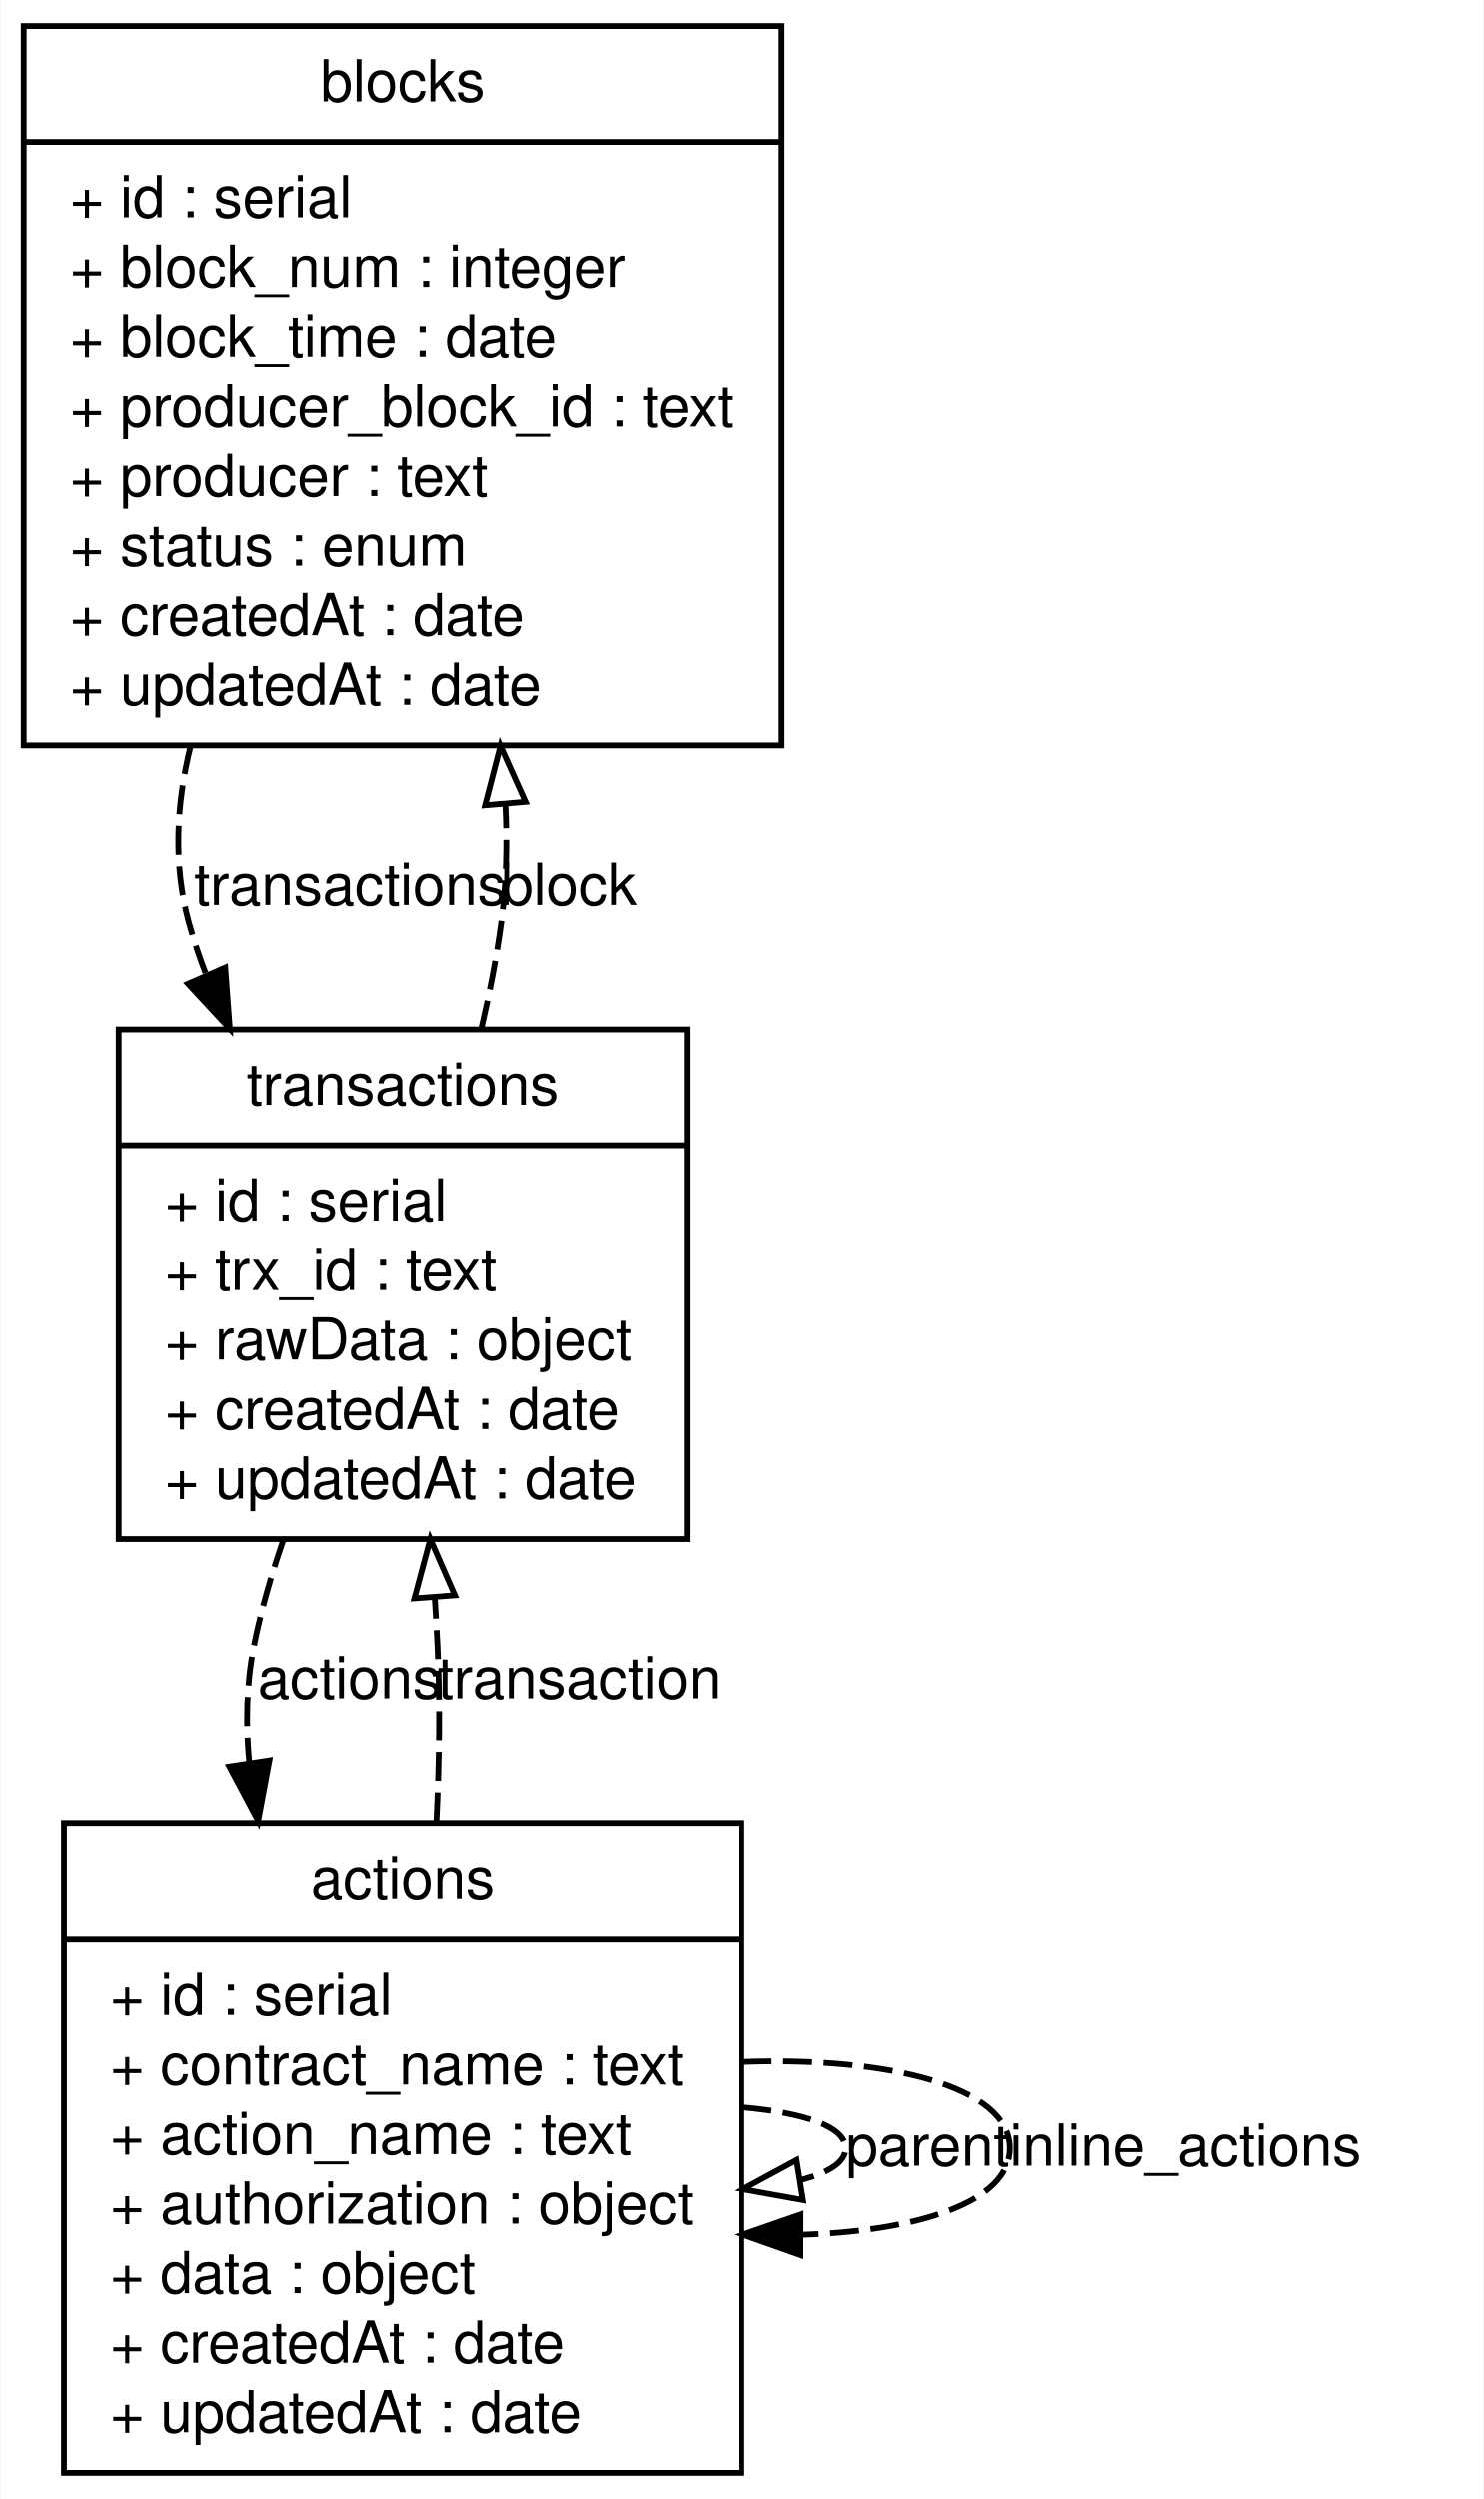
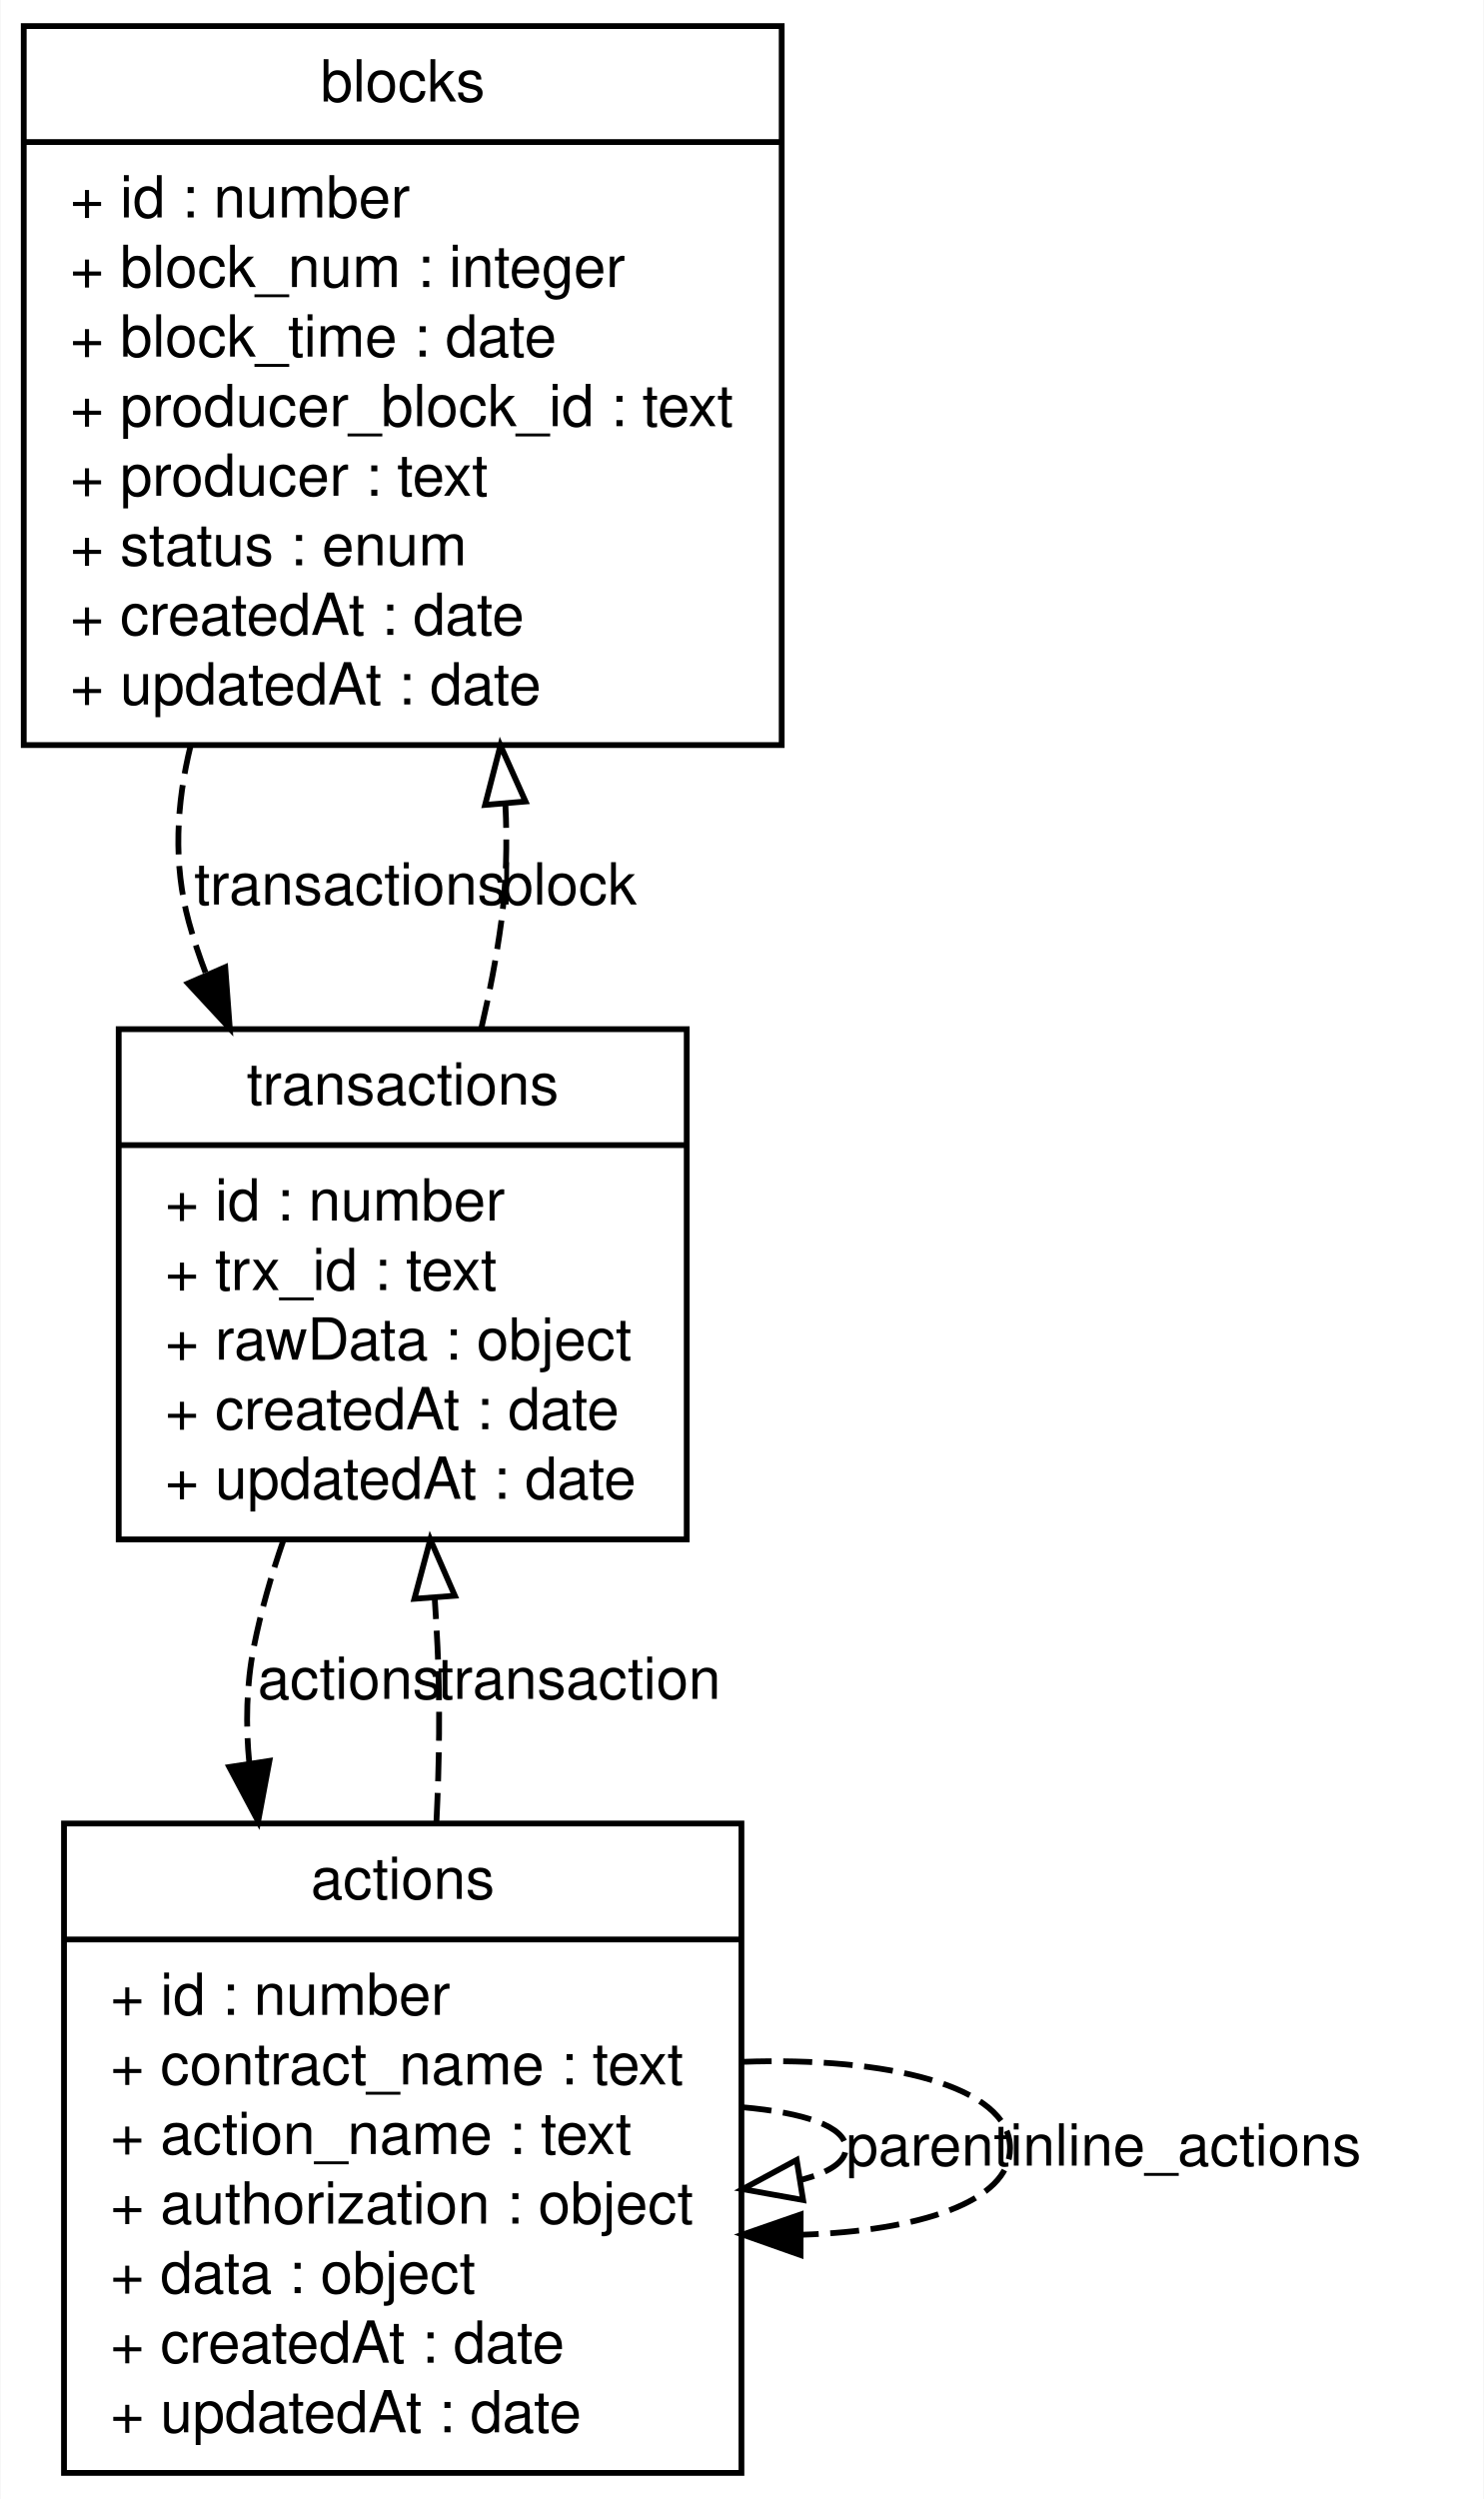
<svg xmlns="http://www.w3.org/2000/svg" xmlns:xlink="http://www.w3.org/1999/xlink" width="256pt" height="431pt" viewBox="0.00 0.00 255.81 431.00">
  <g id="graph0" class="graph" transform="scale(1 1) rotate(0) translate(4 427)">
    <polygon fill="#ffffff" stroke="transparent" points="-4,4 -4,-427 251.813,-427 251.813,4 -4,4" />
    <g id="node1" class="node">
      <g id="a_node1">
        <a xlink:title="blocks">
          <polygon fill="#ffffff" stroke="#000000" points="0,-298.5 0,-422.5 130.758,-422.5 130.758,-298.5 0,-298.5" />
          <text text-anchor="middle" x="65.379" y="-409.5" font-family="Helvetica,sans-Serif" font-size="10.00" fill="#000000">blocks</text>
          <polyline fill="none" stroke="#000000" points="0,-402.5 130.758,-402.5 " />
-           <text text-anchor="start" x="8" y="-389.5" font-family="Helvetica,sans-Serif" font-size="10.00" fill="#000000">+ id : serial</text>
+           <text text-anchor="start" x="8" y="-389.5" font-family="Helvetica,sans-Serif" font-size="10.00" fill="#000000">+ id : number</text>
          <text text-anchor="start" x="8" y="-377.5" font-family="Helvetica,sans-Serif" font-size="10.00" fill="#000000">+ block_num : integer</text>
          <text text-anchor="start" x="8" y="-365.5" font-family="Helvetica,sans-Serif" font-size="10.00" fill="#000000">+ block_time : date</text>
          <text text-anchor="start" x="8" y="-353.5" font-family="Helvetica,sans-Serif" font-size="10.00" fill="#000000">+ producer_block_id : text</text>
          <text text-anchor="start" x="8" y="-341.5" font-family="Helvetica,sans-Serif" font-size="10.00" fill="#000000">+ producer : text</text>
          <text text-anchor="start" x="8" y="-329.5" font-family="Helvetica,sans-Serif" font-size="10.00" fill="#000000">+ status : enum</text>
          <text text-anchor="start" x="8" y="-317.5" font-family="Helvetica,sans-Serif" font-size="10.00" fill="#000000">+ createdAt : date</text>
          <text text-anchor="start" x="8" y="-305.5" font-family="Helvetica,sans-Serif" font-size="10.00" fill="#000000">+ updatedAt : date</text>
        </a>
      </g>
    </g>
    <g id="node2" class="node">
      <g id="a_node2">
        <a xlink:title="transactions">
          <polygon fill="#ffffff" stroke="#000000" points="16.383,-161.5 16.383,-249.5 114.375,-249.5 114.375,-161.5 16.383,-161.5" />
          <text text-anchor="middle" x="65.379" y="-236.5" font-family="Helvetica,sans-Serif" font-size="10.00" fill="#000000">transactions</text>
          <polyline fill="none" stroke="#000000" points="16.383,-229.5 114.375,-229.5 " />
-           <text text-anchor="start" x="24.383" y="-216.5" font-family="Helvetica,sans-Serif" font-size="10.00" fill="#000000">+ id : serial</text>
+           <text text-anchor="start" x="24.383" y="-216.5" font-family="Helvetica,sans-Serif" font-size="10.00" fill="#000000">+ id : number</text>
          <text text-anchor="start" x="24.383" y="-204.5" font-family="Helvetica,sans-Serif" font-size="10.00" fill="#000000">+ trx_id : text</text>
          <text text-anchor="start" x="24.383" y="-192.5" font-family="Helvetica,sans-Serif" font-size="10.00" fill="#000000">+ rawData : object</text>
          <text text-anchor="start" x="24.383" y="-180.5" font-family="Helvetica,sans-Serif" font-size="10.00" fill="#000000">+ createdAt : date</text>
          <text text-anchor="start" x="24.383" y="-168.5" font-family="Helvetica,sans-Serif" font-size="10.00" fill="#000000">+ updatedAt : date</text>
        </a>
      </g>
    </g>
    <g id="edge1" class="edge">
      <path fill="none" stroke="#000000" stroke-dasharray="5,2" d="M28.802,-298.46C26.319,-288.405 25.744,-278.007 28.478,-268 29.298,-264.997 30.304,-261.992 31.451,-259.013" />
      <polygon fill="#000000" stroke="#000000" points="34.758,-260.187 35.546,-249.621 28.341,-257.389 34.758,-260.187" />
      <text text-anchor="middle" x="56.33" y="-271" font-family="Helvetica,sans-Serif" font-size="10.00" fill="#000000">transactions</text>
    </g>
    <g id="edge2" class="edge">
      <path fill="none" stroke="#000000" stroke-dasharray="5,2" d="M78.927,-249.588C80.354,-255.721 81.575,-261.981 82.379,-268 83.265,-274.633 83.432,-281.513 83.086,-288.391" />
      <polygon fill="none" stroke="#000000" points="79.592,-288.178 82.239,-298.437 86.567,-288.767 79.592,-288.178" />
      <text text-anchor="middle" x="94.047" y="-271" font-family="Helvetica,sans-Serif" font-size="10.00" fill="#000000">block</text>
    </g>
    <g id="node3" class="node">
      <g id="a_node3">
        <a xlink:title="actions">
          <polygon fill="#ffffff" stroke="#000000" points="6.945,-.5 6.945,-112.5 123.813,-112.5 123.813,-.5 6.945,-.5" />
          <text text-anchor="middle" x="65.379" y="-99.5" font-family="Helvetica,sans-Serif" font-size="10.00" fill="#000000">actions</text>
          <polyline fill="none" stroke="#000000" points="6.945,-92.5 123.813,-92.5 " />
-           <text text-anchor="start" x="14.945" y="-79.5" font-family="Helvetica,sans-Serif" font-size="10.00" fill="#000000">+ id : serial</text>
+           <text text-anchor="start" x="14.945" y="-79.5" font-family="Helvetica,sans-Serif" font-size="10.00" fill="#000000">+ id : number</text>
          <text text-anchor="start" x="14.945" y="-67.5" font-family="Helvetica,sans-Serif" font-size="10.00" fill="#000000">+ contract_name : text</text>
          <text text-anchor="start" x="14.945" y="-55.5" font-family="Helvetica,sans-Serif" font-size="10.00" fill="#000000">+ action_name : text</text>
          <text text-anchor="start" x="14.945" y="-43.5" font-family="Helvetica,sans-Serif" font-size="10.00" fill="#000000">+ authorization : object</text>
          <text text-anchor="start" x="14.945" y="-31.5" font-family="Helvetica,sans-Serif" font-size="10.00" fill="#000000">+ data : object</text>
          <text text-anchor="start" x="14.945" y="-19.5" font-family="Helvetica,sans-Serif" font-size="10.00" fill="#000000">+ createdAt : date</text>
          <text text-anchor="start" x="14.945" y="-7.5" font-family="Helvetica,sans-Serif" font-size="10.00" fill="#000000">+ updatedAt : date</text>
        </a>
      </g>
    </g>
    <g id="edge3" class="edge">
      <path fill="none" stroke="#000000" stroke-dasharray="5,2" d="M44.821,-161.434C42.714,-155.352 40.908,-149.1 39.704,-143 38.4,-136.392 38.258,-129.563 38.925,-122.774" />
      <polygon fill="#000000" stroke="#000000" points="42.385,-123.301 40.439,-112.886 35.465,-122.241 42.385,-123.301" />
      <text text-anchor="middle" x="56.217" y="-134" font-family="Helvetica,sans-Serif" font-size="10.00" fill="#000000">actions</text>
    </g>
    <g id="edge6" class="edge">
      <path fill="none" stroke="#000000" stroke-dasharray="5,2" d="M71.197,-112.781C71.691,-122.84 71.847,-133.226 71.379,-143 71.249,-145.714 71.088,-148.491 70.902,-151.294" />
      <polygon fill="none" stroke="#000000" points="67.395,-151.256 70.137,-161.49 74.375,-151.78 67.395,-151.256" />
      <text text-anchor="middle" x="95.829" y="-134" font-family="Helvetica,sans-Serif" font-size="10.00" fill="#000000">transaction</text>
    </g>
    <g id="edge4" class="edge">
      <path fill="none" stroke="#000000" stroke-dasharray="5,2" d="M124.024,-63.56C134.497,-62.642 141.813,-60.289 141.813,-56.5 141.813,-54.132 138.955,-52.325 134.255,-51.078" />
      <polygon fill="none" stroke="#000000" points="134.451,-47.565 124.024,-49.44 133.345,-54.477 134.451,-47.565" />
      <text text-anchor="middle" x="155.985" y="-53.5" font-family="Helvetica,sans-Serif" font-size="10.00" fill="#000000">parent</text>
    </g>
    <g id="edge5" class="edge">
      <path fill="none" stroke="#000000" stroke-dasharray="5,2" d="M124.023,-71.399C148.702,-72.287 170.157,-67.32 170.157,-56.5 170.157,-47.201 154.312,-42.226 134.192,-41.574" />
      <polygon fill="#000000" stroke="#000000" points="134.013,-38.074 124.023,-41.601 134.032,-45.074 134.013,-38.074" />
      <text text-anchor="middle" x="200.441" y="-53.5" font-family="Helvetica,sans-Serif" font-size="10.00" fill="#000000">inline_actions</text>
    </g>
  </g>
</svg>
